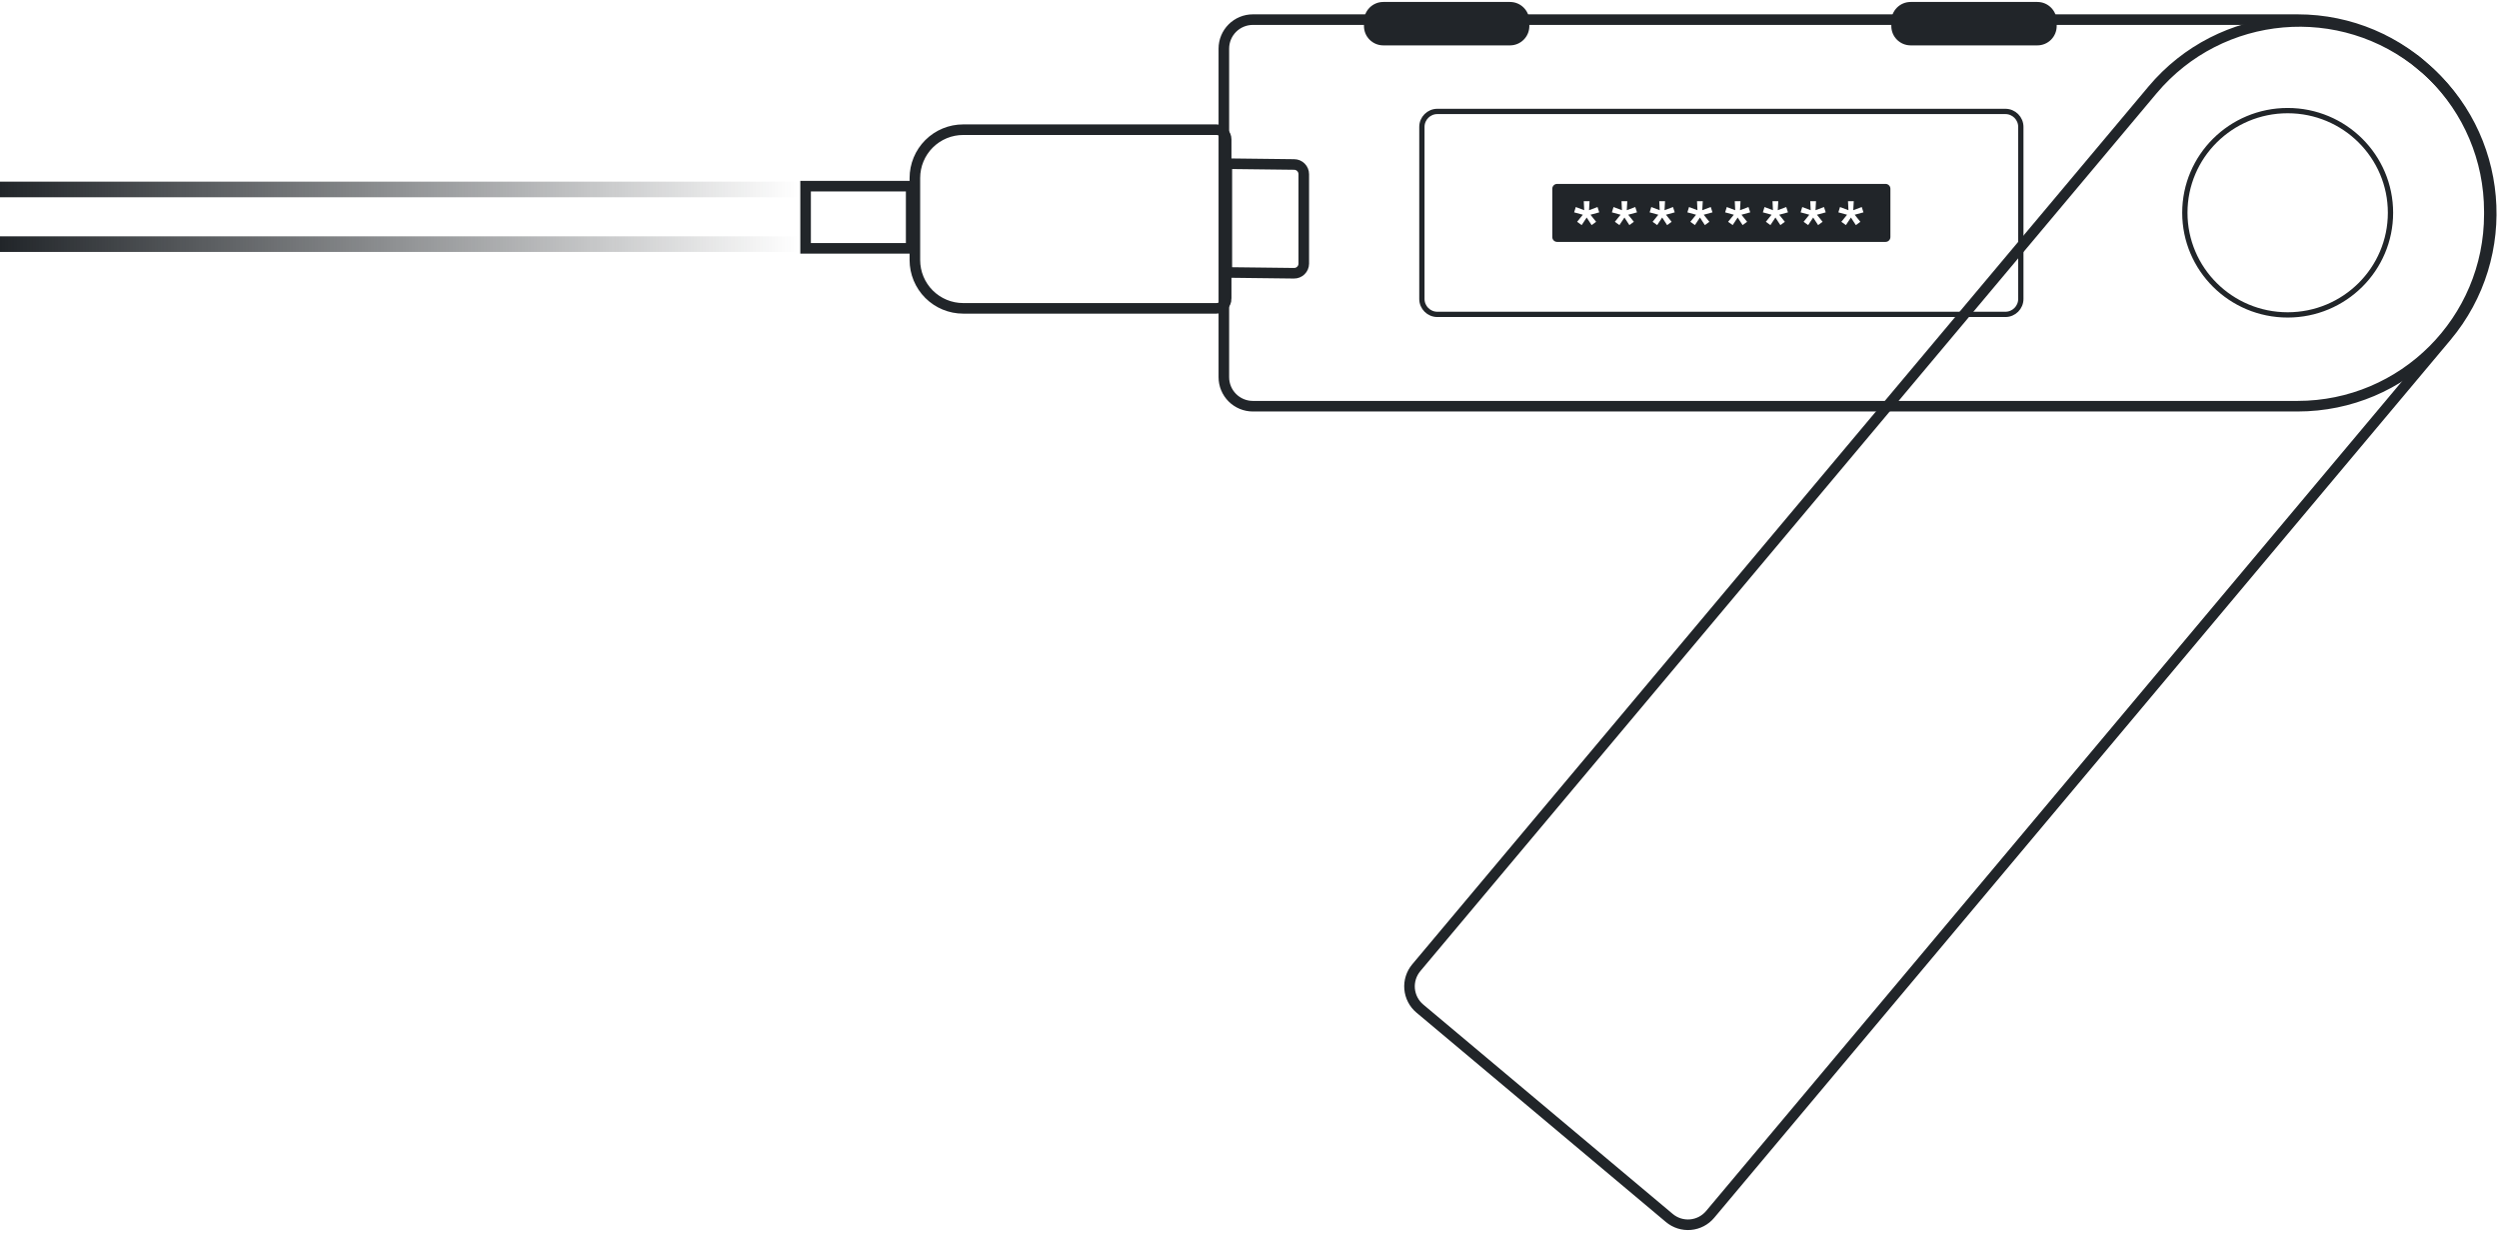
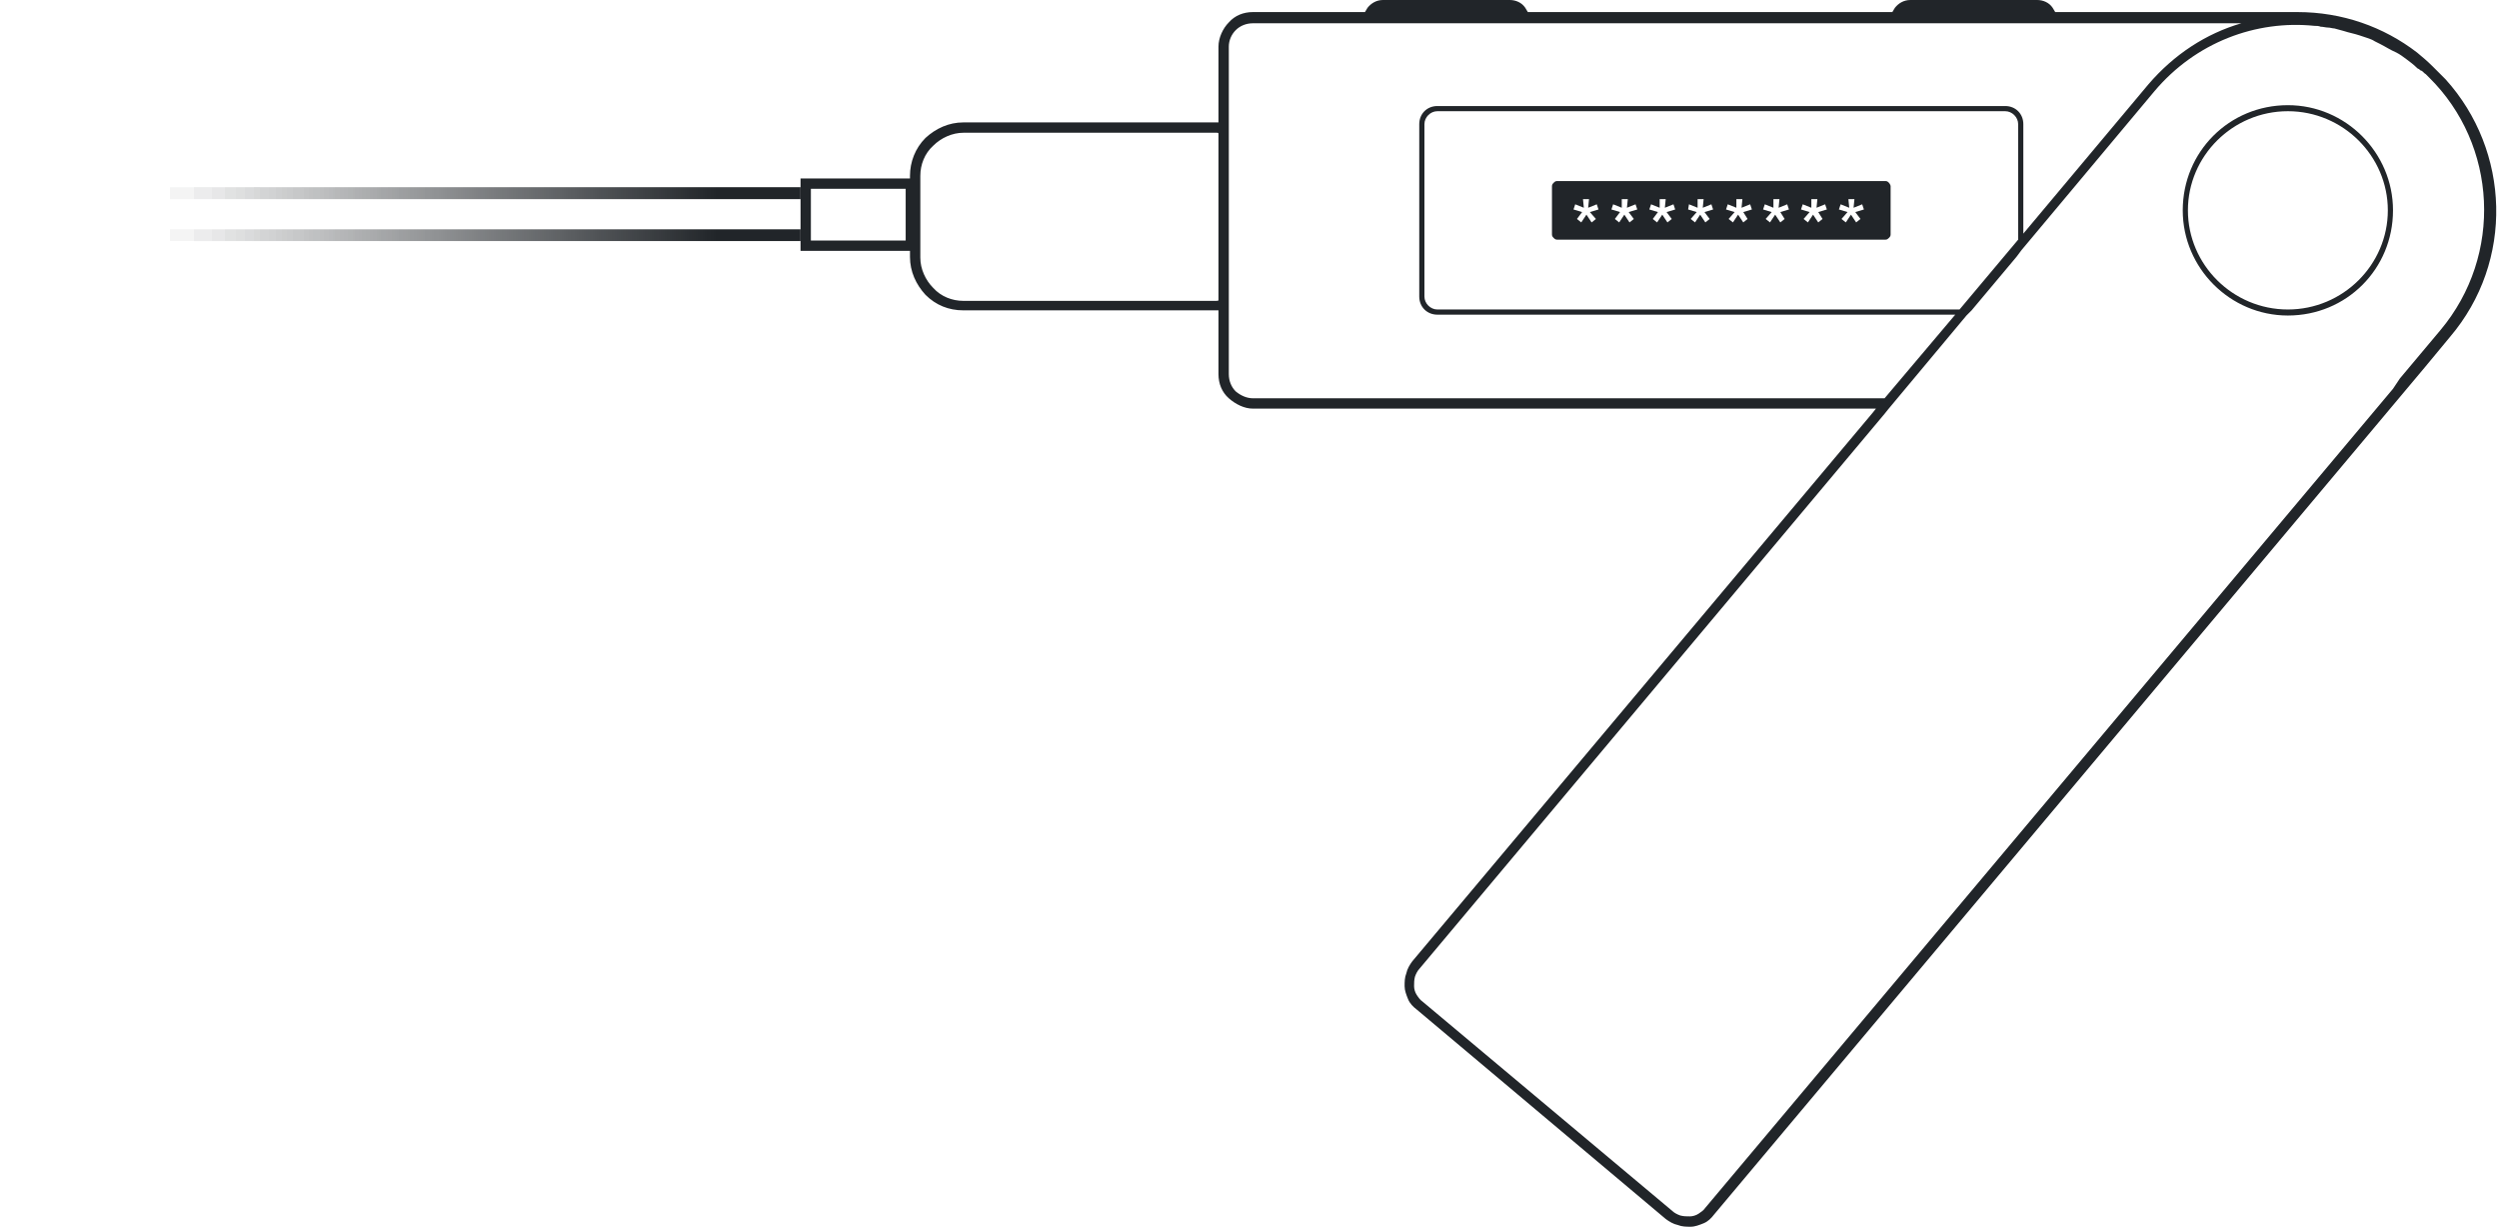
- <svg xmlns="http://www.w3.org/2000/svg" width="290" height="144" viewBox="0 0 290 144" fill="none">
-   <path fill-rule="evenodd" clip-rule="evenodd" d="M142.294 34.648C142.294 34.945 142.176 35.23 141.966 35.441C141.756 35.651 141.47 35.769 141.173 35.769H111.773C110.286 35.769 108.861 35.178 107.809 34.127C106.758 33.076 106.168 31.65 106.168 30.164V20.651C106.168 19.164 106.758 17.738 107.809 16.687C108.861 15.636 110.286 15.045 111.773 15.045H141.172C141.469 15.045 141.754 15.164 141.965 15.374C142.175 15.584 142.293 15.869 142.293 16.166V34.647L142.294 34.648Z" stroke="#212529" stroke-width="1.227" />
-   <path fill-rule="evenodd" clip-rule="evenodd" d="M105.738 28.809H93.486V21.595H105.739V28.809H105.738Z" stroke="#212529" stroke-width="1.227" />
-   <path fill-rule="evenodd" clip-rule="evenodd" d="M142.37 31.605V18.988L150.191 19.081C150.486 19.084 150.768 19.204 150.975 19.414C151.182 19.624 151.299 19.907 151.299 20.202V30.589C151.297 30.737 151.266 30.882 151.208 31.017C151.15 31.153 151.066 31.275 150.961 31.378C150.855 31.481 150.731 31.562 150.594 31.617C150.458 31.672 150.311 31.699 150.164 31.697L142.37 31.604V31.605Z" stroke="#212529" stroke-width="1.227" />
-   <path fill-rule="evenodd" clip-rule="evenodd" d="M92.653 29.226V27.414H-5.34058e-05V29.226H92.653ZM92.653 22.884V21.072H-5.34058e-05V22.884H92.653Z" fill="url(#paint0_linear_1037_2178)" />
-   <path d="M158.283 2.47V3.022C158.283 4.26 159.287 5.264 160.525 5.264L175.233 5.264C176.471 5.264 177.475 4.26 177.475 3.022V2.47C177.475 1.232 176.471 0.228 175.233 0.228L160.525 0.228C159.287 0.228 158.283 1.232 158.283 2.47Z" fill="#212529" />
-   <path d="M219.48 2.47V3.022C219.48 4.26 220.484 5.264 221.722 5.264L236.43 5.264C237.668 5.264 238.672 4.26 238.672 3.022V2.47C238.672 1.232 237.668 0.228 236.43 0.228L221.722 0.228C220.484 0.228 219.48 1.232 219.48 2.47Z" fill="#212529" />
-   <path d="M140.903 43.756V5.641C140.903 4.452 141.375 3.311 142.216 2.47C143.057 1.629 144.197 1.157 145.387 1.157L266.62 1.157C279.533 1.157 290 11.624 290 24.537V24.86C290 37.773 279.533 48.24 266.62 48.24L145.387 48.24C144.197 48.24 143.057 47.768 142.216 46.927C141.375 46.086 140.903 44.945 140.903 43.756V43.756Z" />
-   <path fill-rule="evenodd" clip-rule="evenodd" d="M142.024 43.756C142.024 44.648 142.378 45.503 143.009 46.134C143.64 46.764 144.495 47.119 145.387 47.119L266.62 47.119C278.913 47.119 288.879 37.153 288.879 24.859V24.537C288.879 12.243 278.913 2.277 266.62 2.277L145.387 2.277C144.495 2.277 143.64 2.632 143.009 3.262C142.378 3.893 142.024 4.748 142.024 5.64V43.756Z" stroke="#212529" stroke-width="1.227" />
-   <path d="M165.006 14.721V34.675C165.006 35.666 165.809 36.469 166.8 36.469L232.716 36.469C233.707 36.469 234.51 35.666 234.51 34.675V14.721C234.51 13.73 233.707 12.927 232.716 12.927L166.8 12.927C165.809 12.927 165.006 13.73 165.006 14.721Z" stroke="#212529" stroke-width="0.613" />
-   <path fill-rule="evenodd" clip-rule="evenodd" d="M180.137 27.5V21.895C180.137 21.746 180.197 21.604 180.302 21.498C180.407 21.393 180.549 21.334 180.698 21.334L218.813 21.334C218.962 21.334 219.104 21.393 219.209 21.498C219.315 21.604 219.374 21.746 219.374 21.895V27.5C219.374 27.649 219.315 27.791 219.209 27.896C219.104 28.002 218.962 28.061 218.813 28.061L180.698 28.061C180.549 28.061 180.407 28.002 180.302 27.896C180.197 27.791 180.137 27.649 180.137 27.5ZM183.548 26.112L184.122 25.244H184.136L184.702 26.112L185.225 25.73L184.578 24.921V24.906L185.586 24.634L185.387 24.016L184.401 24.384L184.46 23.339H183.791L183.842 24.384L182.864 24.016L182.673 24.634L183.673 24.906V24.921L183.019 25.73L183.548 26.111V26.112ZM187.929 26.112L188.503 25.244H188.517L189.083 26.112L189.606 25.73L188.958 24.921V24.906L189.967 24.634L189.767 24.016L188.781 24.384L188.84 23.339H188.171L188.222 24.384L187.245 24.016L187.054 24.634L188.053 24.906V24.921L187.398 25.73L187.929 26.111V26.112ZM192.309 26.112L192.882 25.244H192.897L193.463 26.112L193.986 25.73L193.339 24.921V24.906L194.347 24.634L194.147 24.016L193.162 24.384L193.221 23.339H192.552L192.603 24.384L191.625 24.016L191.434 24.634L192.434 24.906V24.921L191.779 25.73L192.309 26.111V26.112ZM196.69 26.112L197.262 25.244H197.278L197.844 26.112L198.367 25.73L197.719 24.921V24.906L198.726 24.634L198.528 24.016L197.541 24.384L197.601 23.339H196.932L196.983 24.384L196.006 24.016L195.814 24.634L196.814 24.906V24.921L196.159 25.73L196.69 26.111V26.112ZM201.069 26.112L201.643 25.244H201.658L202.224 26.112L202.746 25.73L202.1 24.921V24.906L203.106 24.634L202.908 24.016L201.922 24.384L201.982 23.339H201.313L201.364 24.384L200.386 24.016L200.195 24.634L201.195 24.906V24.921L200.54 25.73L201.069 26.111V26.112ZM205.45 26.112L206.023 25.244H206.038L206.605 26.112L207.126 25.73L206.479 24.921V24.906L207.487 24.634L207.289 24.016L206.302 24.384L206.362 23.339H205.693L205.744 24.384L204.765 24.016L204.575 24.634L205.575 24.906V24.921L204.92 25.73L205.45 26.111V26.112ZM209.83 26.112L210.404 25.244H210.419L210.985 26.112L211.507 25.73L210.859 24.921V24.906L211.868 24.634L211.669 24.016L210.683 24.384L210.742 23.339H210.072L210.124 24.384L209.146 24.016L208.956 24.634L209.955 24.906V24.921L209.301 25.73L209.83 26.111V26.112ZM214.21 26.112L214.784 25.244H214.799L215.365 26.112L215.887 25.73L215.24 24.921V24.906L216.248 24.634L216.05 24.016L215.063 24.384L215.123 23.339H214.453L214.505 24.384L213.526 24.016L213.336 24.634L214.336 24.906V24.921L213.681 25.73L214.21 26.111V26.112Z" fill="#212529" />
-   <path fill-rule="evenodd" clip-rule="evenodd" d="M281.148 7.696C271.731 -0.206 257.69 1.023 249.788 10.439L164.354 112.256C164.07 112.594 163.856 112.985 163.723 113.407C163.59 113.828 163.542 114.271 163.58 114.711C163.619 115.151 163.744 115.58 163.948 115.971C164.152 116.363 164.431 116.711 164.769 116.995L193.719 141.285C194.057 141.569 194.448 141.784 194.869 141.917C195.291 142.049 195.734 142.098 196.174 142.059C196.614 142.021 197.042 141.896 197.434 141.692C197.826 141.488 198.173 141.209 198.457 140.87L283.891 39.054C291.793 29.637 290.565 15.597 281.148 7.695V7.696Z" stroke="#212529" stroke-width="1.227" />
-   <path d="M277.408 24.68C277.408 18.136 272.066 12.831 265.476 12.831C258.886 12.831 253.544 18.136 253.544 24.68C253.544 31.224 258.886 36.529 265.476 36.529C272.066 36.529 277.408 31.224 277.408 24.68Z" stroke="#212529" stroke-width="0.613" />
+ <svg xmlns="http://www.w3.org/2000/svg" version="1.1" id="Layer_1" x="0px" y="0px" viewBox="0 0 290 142.3" style="enable-background:new 0 0 290 142.3;" xml:space="preserve">
+   <style type="text/css">
+ 	.st0{filter:url(#Adobe_OpacityMaskFilter);}
+ 	.st1{fill-rule:evenodd;clip-rule:evenodd;fill:url(#SVGID_00000132080685600946463390000014083146887067534994_);}
+ 	.st2{mask:url(#SVGID_1_);fill-rule:evenodd;clip-rule:evenodd;fill:#212529;}
+ 	.st3{fill-rule:evenodd;clip-rule:evenodd;fill:#212529;}
+ </style>
  <defs>
-     <linearGradient id="paint0_linear_1037_2178" x1="92.653" y1="25.149" x2="-5.34058e-05" y2="25.149" gradientUnits="userSpaceOnUse">
-       <stop offset="0" stop-color="#212529" stop-opacity="0" />
-       <stop offset="1" stop-color="#212529" stop-opacity="1" />
-     </linearGradient>
+     <filter id="Adobe_OpacityMaskFilter" filterUnits="userSpaceOnUse" x="1" y="21.7" width="92.7" height="6.3">
+       <feColorMatrix type="matrix" values="1 0 0 0 0  0 1 0 0 0  0 0 1 0 0  0 0 0 1 0" />
+     </filter>
  </defs>
+   <mask maskUnits="userSpaceOnUse" x="1" y="21.7" width="92.7" height="6.3" id="SVGID_1_">
+     <g class="st0">
+       <linearGradient id="SVGID_00000042721603501377086220000002945655816276772283_" gradientUnits="userSpaceOnUse" x1="1" y1="24.85" x2="92.9" y2="24.85">
+         <stop offset="0" style="stop-color:#000000" />
+         <stop offset="0.186" style="stop-color:#000000" />
+         <stop offset="0.894" style="stop-color:#FFFFFF" />
+       </linearGradient>
+       <rect x="1" y="21.7" style="fill-rule:evenodd;clip-rule:evenodd;fill:url(#SVGID_00000042721603501377086220000002945655816276772283_);" width="91.9" height="6.3" />
+     </g>
+   </mask>
+   <path class="st2" d="M1,26.6V28h92.7v-1.4H1z M1,21.7v1.4h92.7v-1.4H1z" />
+   <g>
+     <path class="st3" d="M218.8,21h-38.1c-0.2,0-0.3,0.1-0.4,0.2c-0.1,0.1-0.2,0.2-0.2,0.4v5.6c0,0.2,0.1,0.3,0.2,0.4   c0.1,0.1,0.2,0.2,0.4,0.2h38.1c0.2,0,0.3-0.1,0.4-0.2c0.1-0.1,0.2-0.2,0.2-0.4v-5.6c0-0.1-0.1-0.3-0.2-0.4   C219.1,21.1,219,21,218.8,21z M185.2,25.4l-0.5,0.4l-0.6-0.9l0,0l-0.6,0.9l-0.5-0.4l0.6-0.8l0,0l-1-0.3l0.2-0.6l1,0.4l-0.1-1h0.7   l-0.1,1l1-0.4l0.2,0.6l-1,0.3l0,0L185.2,25.4z M189.6,25.4l-0.5,0.4l-0.6-0.9l0,0l-0.6,0.9l-0.5-0.4l0.6-0.8l0,0l-1-0.3l0.2-0.6   l1,0.4v-1h0.7l-0.1,1l1-0.4l0.2,0.6l-1,0.3l0,0L189.6,25.4z M194,25.4l-0.5,0.4l-0.6-0.9l0,0l-0.6,0.9l-0.5-0.4l0.6-0.8l0,0l-1-0.3   l0.2-0.6l1,0.4v-1h0.7l-0.1,1l1-0.4l0.2,0.6l-1,0.3l0,0L194,25.4z M198.4,25.4l-0.5,0.4l-0.6-0.9l0,0l-0.6,0.9l-0.5-0.4l0.7-0.8   l0,0l-1-0.3l0.1-0.6l1,0.4v-1h0.7l-0.1,1l1-0.4l0.2,0.6l-1,0.3l0,0L198.4,25.4z M202.8,25.4l-0.5,0.4l-0.6-0.9l0,0l-0.6,0.9   l-0.5-0.4l0.7-0.8l0,0l-1-0.3l0.2-0.6l1,0.4v-1h0.7l-0.1,1l1-0.4l0.2,0.6l-1,0.3l0,0L202.8,25.4z M207.1,25.4l-0.5,0.4l-0.6-0.9   l0,0l-0.6,0.9l-0.5-0.4l0.7-0.8l0,0l-1-0.3l0.2-0.6l1,0.4v-1h0.7l-0.1,1l1-0.4l0.2,0.6l-1,0.3l0,0L207.1,25.4z M211.5,25.4   l-0.5,0.4l-0.6-0.9l0,0l-0.6,0.9l-0.5-0.4l0.7-0.8l0,0l-1-0.3l0.2-0.6l1,0.4v-1h0.7l-0.1,1l1-0.4l0.2,0.6l-1,0.3l0,0L211.5,25.4z    M215.9,25.4l-0.5,0.4l-0.6-0.9l0,0l-0.6,0.9l-0.5-0.4l0.7-0.8l0,0l-1-0.3l0.2-0.6l1,0.4l-0.1-1h0.7l-0.1,1l1-0.4l0.2,0.6l-1,0.3   l0,0L215.9,25.4z" />
+     <path class="st3" d="M283.8,9.2l-0.1-0.1c-0.2-0.2-0.3-0.3-0.5-0.5s-0.3-0.3-0.5-0.5c-0.1-0.1-0.3-0.3-0.4-0.4   c-0.6-0.6-1.2-1.1-1.8-1.6c-3.9-3-8.7-4.7-13.9-4.7h-28.1c-0.1-0.2-0.2-0.3-0.3-0.5c-0.4-0.6-1.1-0.9-1.8-0.9h-14.7   c-0.8,0-1.4,0.4-1.8,0.9c-0.1,0.2-0.2,0.3-0.3,0.5h-42.3c-0.1-0.2-0.2-0.3-0.3-0.5c-0.4-0.6-1.1-0.9-1.8-0.9h-14.7   c-0.8,0-1.4,0.4-1.8,0.9c-0.1,0.2-0.2,0.3-0.3,0.5h-13c-1.1,0-2.1,0.4-2.8,1.2c-0.7,0.7-1.2,1.8-1.2,2.8v8.8c-0.1,0-0.2,0-0.2,0   h-0.3h-29.1c-1.7,0-3.2,0.7-4.4,1.8c-1.2,1.2-1.8,2.8-1.8,4.4v0.3H92.9v8.4h12.7v0.7c0,1.7,0.7,3.2,1.8,4.4   c1.2,1.2,2.7,1.8,4.4,1.8h29.1h0.3c0.1,0,0.2,0,0.2,0v7.4c0,1.1,0.4,2.1,1.2,2.8s1.8,1.2,2.8,1.2h72.3l-0.4,0.5l-53.4,63.6   c-0.3,0.4-0.6,0.9-0.7,1.4c-0.2,0.5-0.2,1-0.2,1.5s0.2,1,0.4,1.5s0.6,0.9,1,1.2l28.9,24.3c0.4,0.3,0.9,0.6,1.4,0.7   c0.5,0.2,1,0.2,1.5,0.2s1-0.2,1.5-0.4s0.9-0.6,1.2-1l82.5-98.3l2.9-3.5C291.8,30.3,291.3,17.5,283.8,9.2z M105.1,27.9h-11v-6h11   V27.9z M277.7,45.1l-79.8,95c-0.2,0.3-0.5,0.5-0.8,0.7s-0.7,0.3-1,0.3c-0.4,0-0.7,0-1.1-0.1c-0.3-0.1-0.7-0.3-0.9-0.5l-29-24.3   c-0.3-0.2-0.5-0.5-0.7-0.8s-0.3-0.7-0.3-1c0-0.4,0-0.7,0.1-1.1c0.1-0.3,0.3-0.7,0.5-0.9l54-64.4l0.4-0.5l1-1.2l8.1-9.7l0.3-0.3   l0.3-0.3l5.2-6.2l0.3-0.4l0.3-0.4L250,10.6c4.8-5.7,11.8-8.3,18.6-7.6c0.2,0,0.5,0,0.7,0.1c0.3,0,0.6,0.1,0.9,0.1   c0.2,0,0.5,0.1,0.7,0.1c0.4,0.1,0.7,0.2,1.1,0.3c0.6,0.2,1.2,0.3,1.8,0.5c0.3,0.1,0.6,0.2,0.9,0.3c0.3,0.1,0.6,0.2,0.9,0.4   c0.2,0.1,0.4,0.2,0.6,0.3c0.6,0.3,1.2,0.7,1.9,1c0.4,0.2,0.8,0.5,1.2,0.8l0,0c0.4,0.3,0.8,0.6,1.1,0.9c0.1,0.1,0.2,0.2,0.3,0.2   c0.1,0.1,0.2,0.2,0.3,0.2c0.2,0.1,0.3,0.3,0.5,0.4c0.1,0.1,0.2,0.2,0.4,0.4c7.9,7.8,8.6,20.6,1.3,29.3l-4.7,5.6L277.7,45.1z    M234.2,27.8l-6.8,8.1h-60.6c-0.8,0-1.5-0.7-1.5-1.5v-20c0-0.8,0.7-1.5,1.5-1.5h65.9c0.8,0,1.5,0.7,1.5,1.5L234.2,27.8L234.2,27.8z    M141.2,34.9h-0.3h-29.1c-1.3,0-2.6-0.5-3.5-1.5c-0.9-0.9-1.5-2.2-1.5-3.5v-9.5c0-1.3,0.5-2.6,1.5-3.5c0.9-0.9,2.2-1.5,3.5-1.5   h29.1h0.3c0.1,0,0.2,0,0.2,0.1v19.4C141.3,34.8,141.3,34.9,141.2,34.9z M145.4,46.2c-0.7,0-1.4-0.3-2-0.8c-0.5-0.5-0.8-1.2-0.8-2   v-8.2v-3.4V18.1V15V5.4c0-0.7,0.3-1.4,0.8-1.9s1.2-0.8,2-0.8h12.9h19.2h42h19.2h21.4c-4.1,1.2-7.8,3.6-10.8,7.1l-14.5,17.3V14.4   c0-1.2-0.9-2.1-2.1-2.1h-65.9c-1.2,0-2.1,0.9-2.1,2.1v20c0,1.2,0.9,2.1,2.1,2.1h60.1l-8.2,9.7C218.7,46.2,145.4,46.2,145.4,46.2z" />
+     <path class="st3" d="M265.5,12.2c-6.8,0-12.2,5.4-12.2,12.2c0,6.7,5.5,12.2,12.2,12.2c6.8,0,12.2-5.4,12.2-12.2   C277.7,17.7,272.2,12.2,265.5,12.2z M265.5,35.9c-6.4,0-11.6-5.2-11.6-11.5s5.2-11.5,11.6-11.5s11.6,5.2,11.6,11.5   S271.9,35.9,265.5,35.9z" />
+   </g>
</svg>
